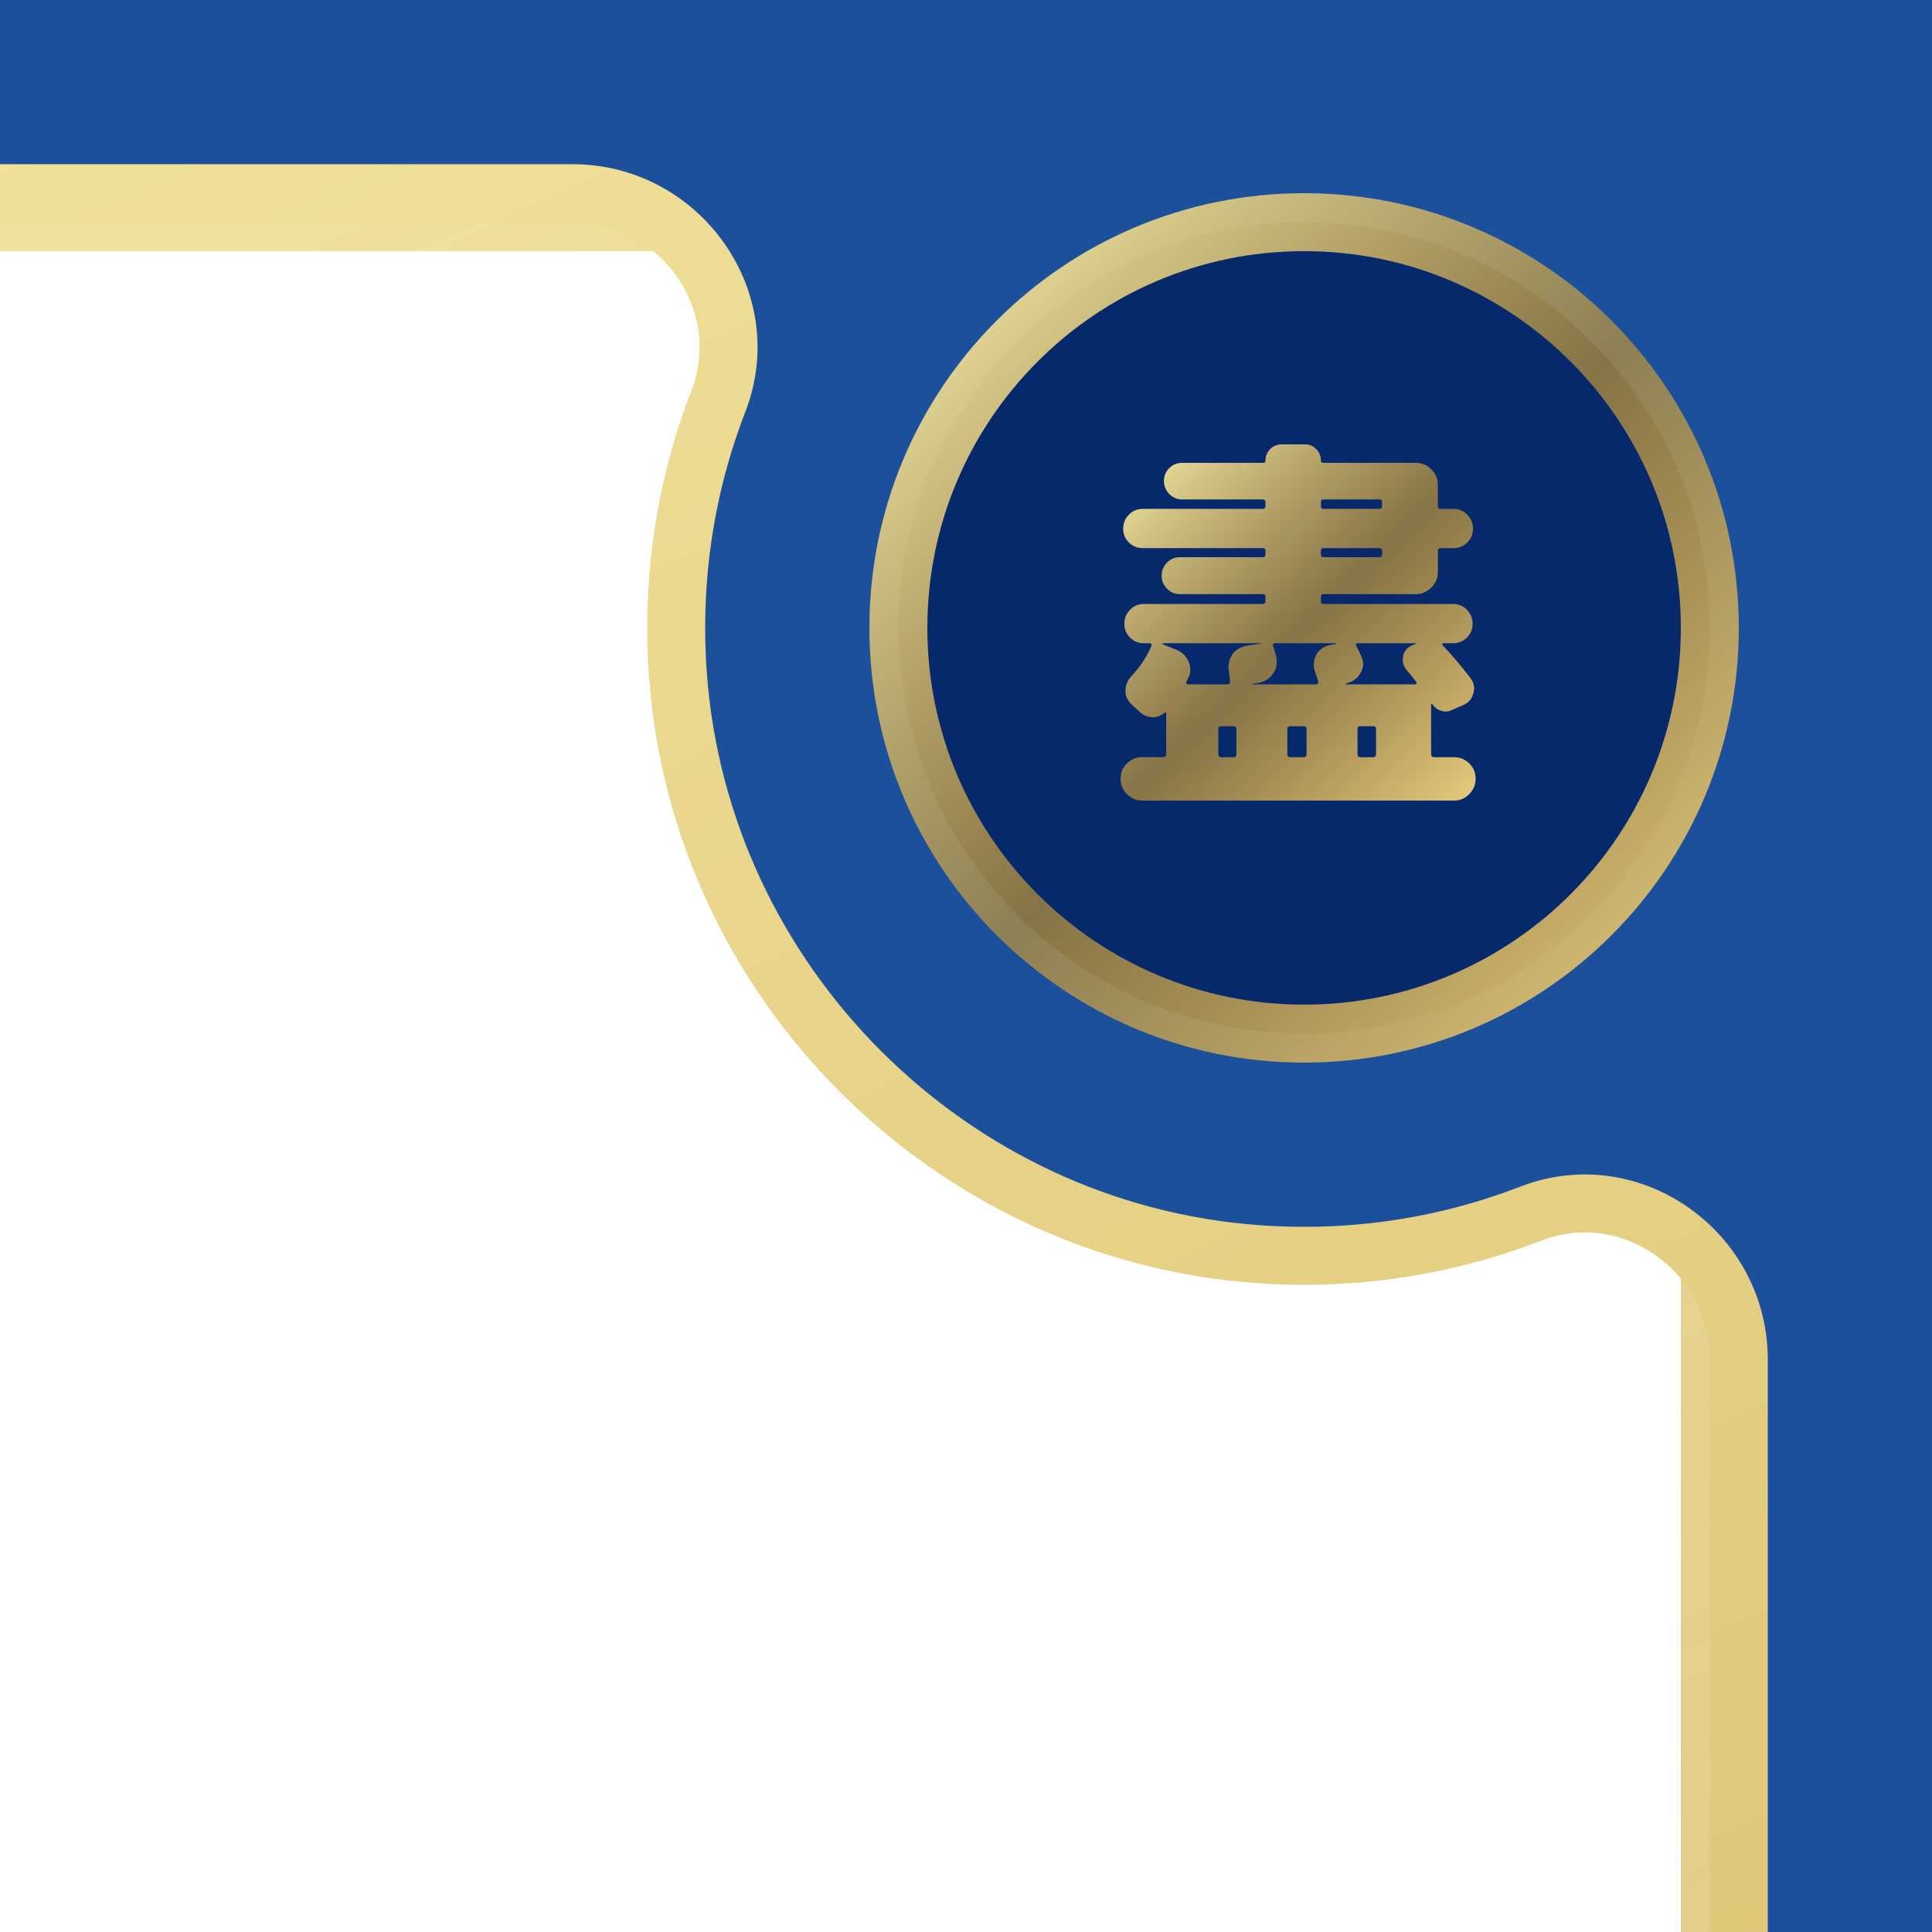
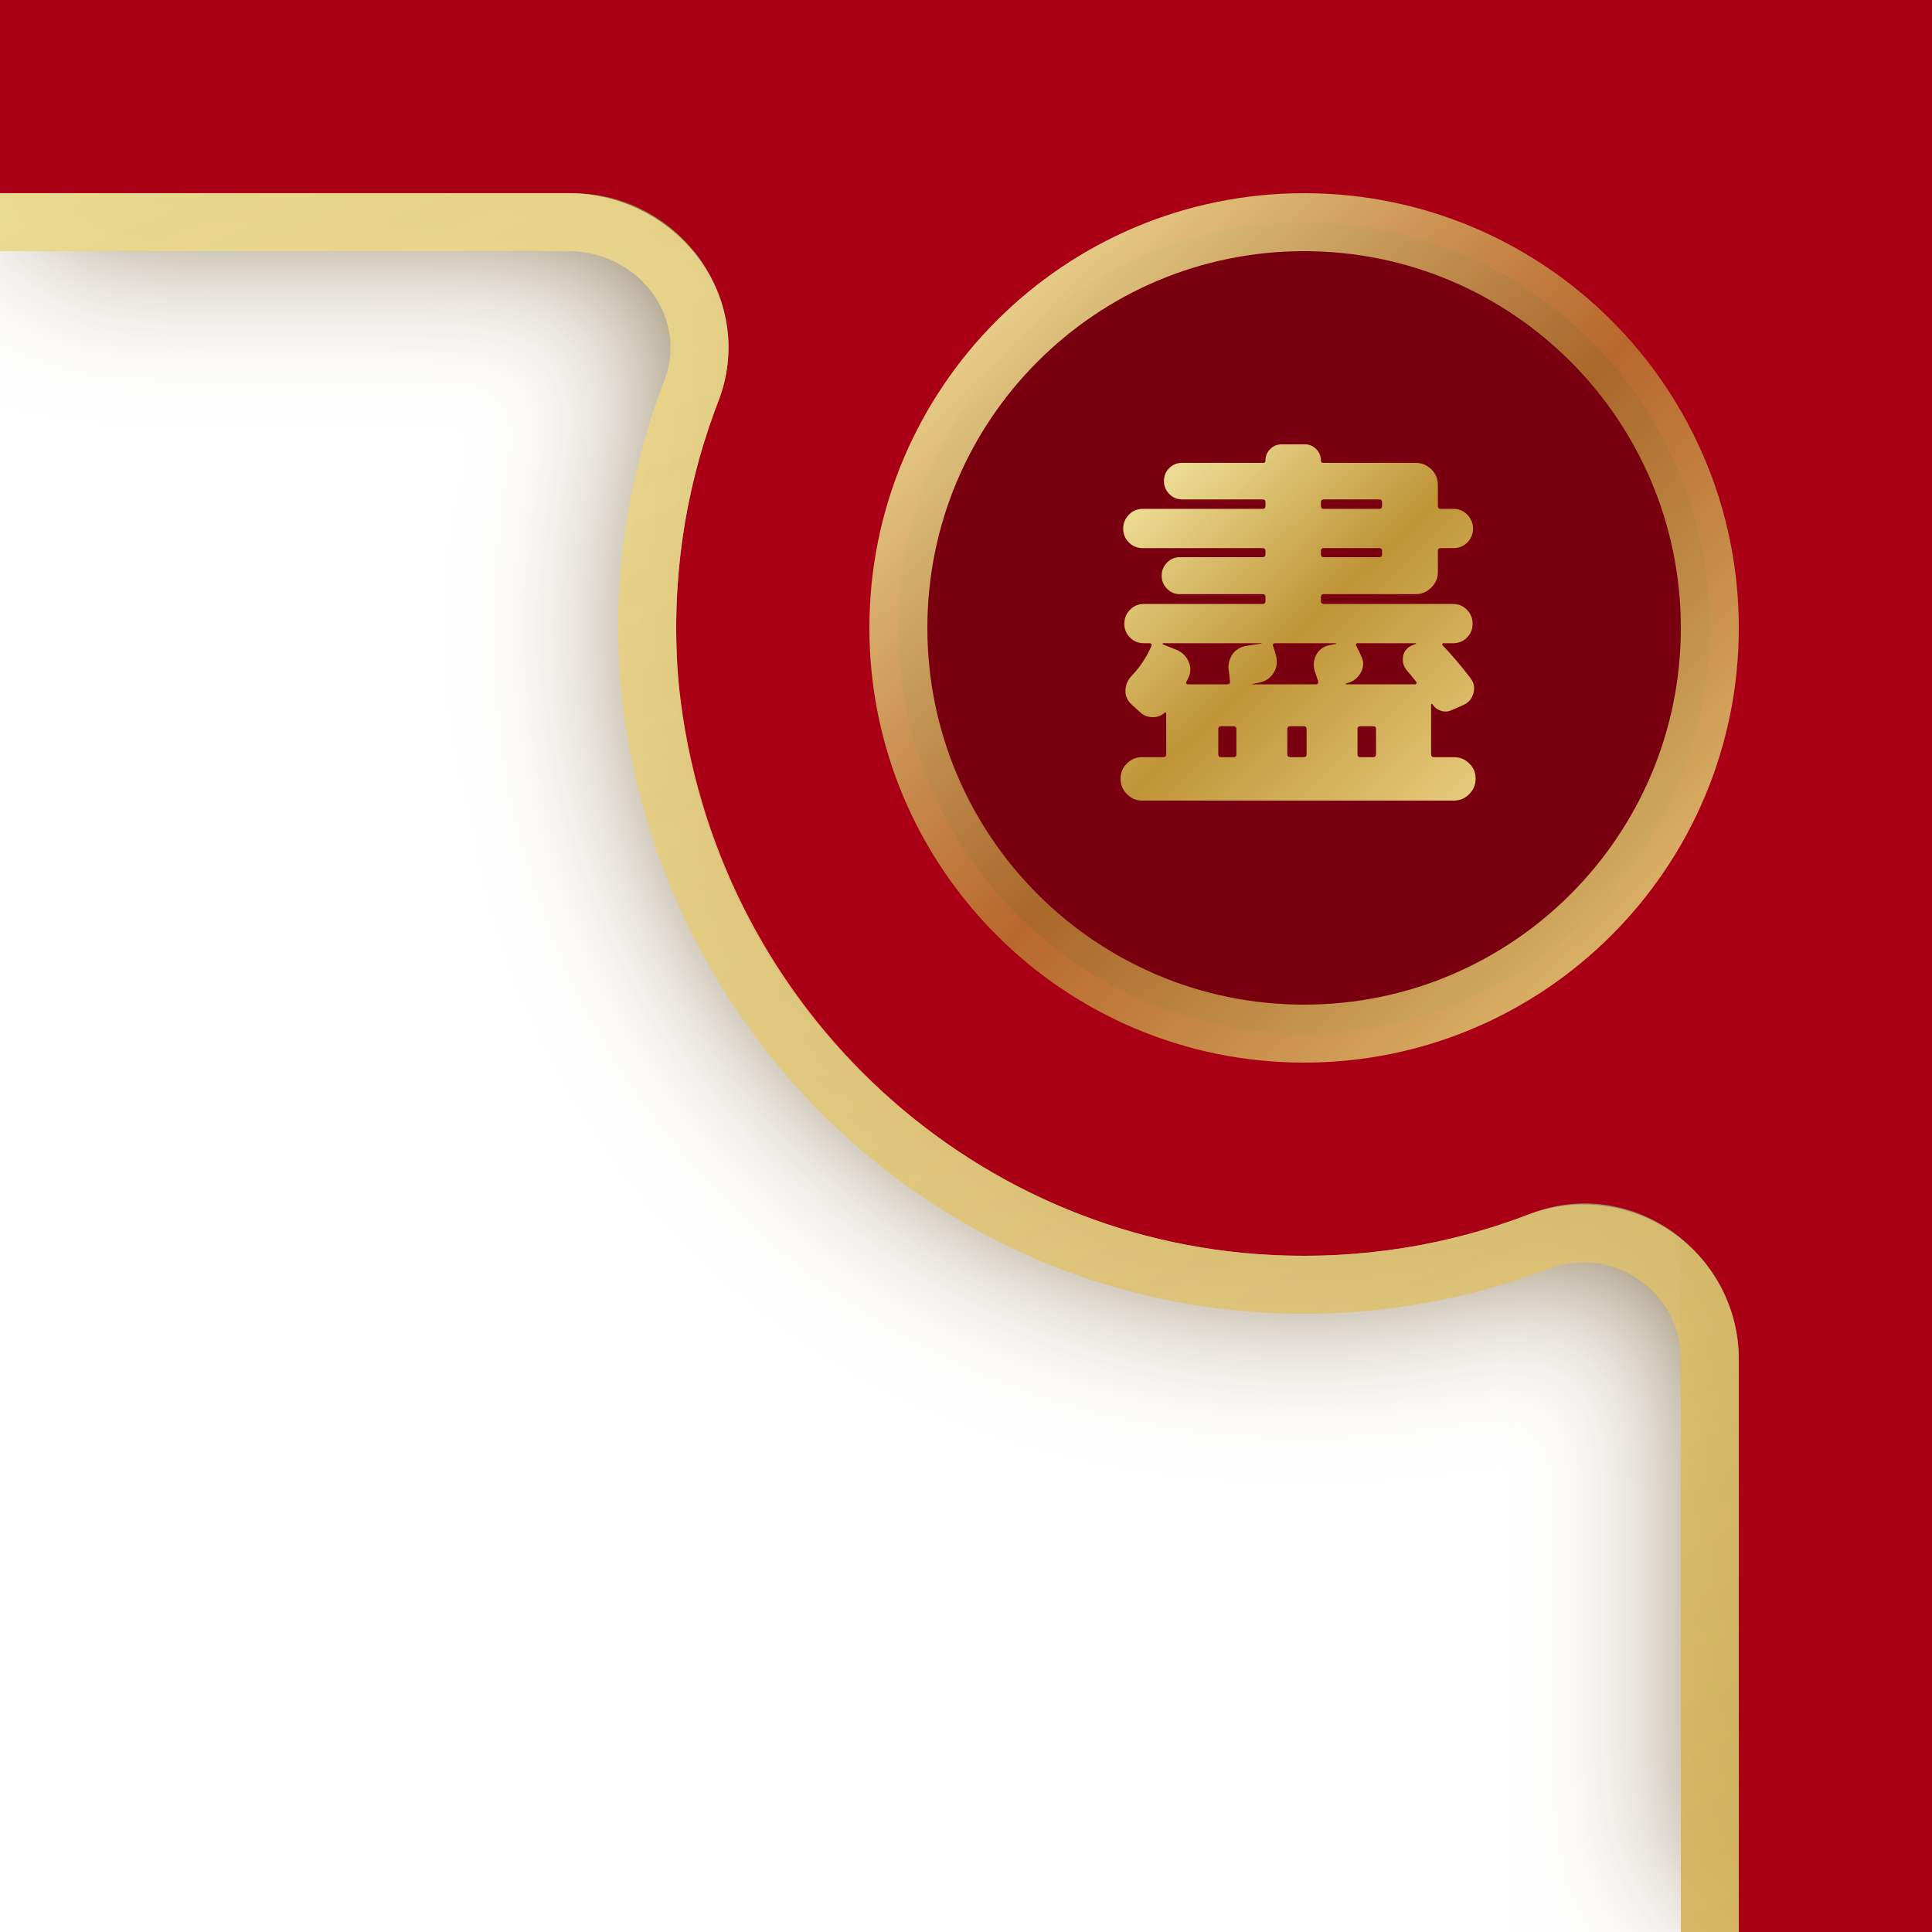
<svg xmlns="http://www.w3.org/2000/svg" xmlns:xlink="http://www.w3.org/1999/xlink" width="100" height="100" viewBox="0 0 100 100">
  <defs>
-     <linearGradient id="7fy1g6pjxa" x1="40.62%" x2="60.046%" y1="0%" y2="100%">
+     <linearGradient id="11d1f05ida" x1="40.62%" x2="60.046%" y1="0%" y2="100%">
      <stop offset="0%" stop-color="#F7ECA8" />
      <stop offset="50.754%" stop-color="#BF9437" stop-opacity=".7" />
      <stop offset="100%" stop-color="#E7CC7E" />
    </linearGradient>
-     <linearGradient id="tbeib8kdbd" x1="40.62%" x2="60.046%" y1="0%" y2="100%">
+     <linearGradient id="is0srqoiid" x1="40.62%" x2="60.046%" y1="0%" y2="100%">
      <stop offset="0%" stop-color="#F7ECA8" />
-       <stop offset="51.673%" stop-color="#BF9437" />
+       <stop offset="22.413%" stop-color="#D5B35E" stop-opacity=".867" />
+       <stop offset="44.079%" stop-color="#D9BC6B" stop-opacity=".837" />
+       <stop offset="67.752%" stop-color="#BF9437" stop-opacity=".7" />
      <stop offset="100%" stop-color="#E7CC7E" />
    </linearGradient>
-     <linearGradient id="igldf2vqee" x1="3.314%" x2="100%" y1="0%" y2="100%">
+     <linearGradient id="tf5db83dte" x1="3.314%" x2="100%" y1="0%" y2="100%">
      <stop offset="0%" stop-color="#F7ECA8" />
      <stop offset="50.754%" stop-color="#BF9437" stop-opacity=".7" />
      <stop offset="100%" stop-color="#E7CC7E" />
    </linearGradient>
-     <linearGradient id="ncmudcqztf" x1="3.612%" x2="99.681%" y1="0%" y2="100%">
+     <linearGradient id="qd2uvt5vff" x1="3.612%" x2="99.681%" y1="0%" y2="100%">
      <stop offset="0%" stop-color="#F7ECA8" />
-       <stop offset="50.754%" stop-color="#BF9437" stop-opacity=".7" />
+       <stop offset="50.754%" stop-color="#BF9437" />
      <stop offset="100%" stop-color="#E7CC7E" />
    </linearGradient>
-     <filter id="oc8yibxyob" width="108%" height="103.7%" x="-4%" y="-1.8%" filterUnits="objectBoundingBox">
+     <filter id="93r1mkn3ub" width="108%" height="103.7%" x="-4%" y="-1.8%" filterUnits="objectBoundingBox">
      <feOffset in="SourceAlpha" result="shadowOffsetOuter1" />
      <feGaussianBlur in="shadowOffsetOuter1" result="shadowBlurOuter1" stdDeviation="5" />
      <feColorMatrix in="shadowBlurOuter1" values="0 0 0 0 0.321 0 0 0 0 0.204 0 0 0 0 0 0 0 0 1 0" />
    </filter>
-     <path id="iah7jd29ic" d="M375 0v812H0V0h375zm-70.374 9.998H70.374c-5.486 0-9.446 5.407-7.644 10.533l.087.236c1.612 4.161 2.392 8.738 2.135 13.525l-.039.626c-1.141 15.78-13.8 28.584-29.52 29.957l-.477.038c-4.805.347-9.407-.35-13.604-1.89l-.545-.205c-5.115-1.982-10.6 1.865-10.765 7.303l-.004.252v671.252c0 5.486 5.406 9.446 10.533 7.643l.236-.087c4.161-1.612 8.737-2.39 13.524-2.134l.625.039c15.78 1.142 28.585 13.8 29.958 29.518l.038.477c.347 4.805-.35 9.408-1.89 13.606l-.206.545c-1.98 5.115 1.867 10.6 7.305 10.764l.252.004h234.252c5.487 0 9.447-5.406 7.643-10.532l-.087-.236c-1.611-4.162-2.392-8.738-2.134-13.525l.04-.626c1.14-15.78 13.798-28.584 29.517-29.957l.477-.038c4.805-.347 9.408.35 13.606 1.89l.545.206c5.116 1.98 10.6-1.867 10.765-7.305l.004-.252V70.373c0-5.486-5.405-9.446-10.532-7.642l-.236.087c-4.162 1.611-8.738 2.39-13.525 2.133l-.625-.039c-15.782-1.141-28.584-13.798-29.957-29.517l-.038-.477c-.348-4.805.35-9.409 1.889-13.606l.205-.545c1.982-5.115-1.866-10.6-7.304-10.765l-.252-.004z" />
+     <path id="sb2rxb7jgc" d="M375 0v812H0V0h375zm-70.374 9.998H70.374c-5.486 0-9.446 5.407-7.644 10.533l.087.236c1.612 4.161 2.392 8.738 2.135 13.525l-.039.626c-1.141 15.78-13.8 28.584-29.52 29.957l-.477.038c-4.805.347-9.407-.35-13.604-1.89l-.545-.205c-5.115-1.982-10.6 1.865-10.765 7.303l-.004.252v671.252c0 5.486 5.406 9.446 10.533 7.643l.236-.087c4.161-1.612 8.737-2.39 13.524-2.134l.625.039c15.78 1.142 28.585 13.8 29.958 29.518l.038.477c.347 4.805-.35 9.408-1.89 13.606l-.206.545c-1.98 5.115 1.867 10.6 7.305 10.764l.252.004h234.252c5.487 0 9.447-5.406 7.643-10.532l-.087-.236c-1.611-4.162-2.392-8.738-2.134-13.525l.04-.626c1.14-15.78 13.798-28.584 29.517-29.957l.477-.038c4.805-.347 9.408.35 13.606 1.89l.545.206c5.116 1.98 10.6-1.867 10.765-7.305l.004-.252V70.373c0-5.486-5.405-9.446-10.532-7.642l-.236.087c-4.162 1.611-8.738 2.39-13.525 2.133l-.625-.039c-15.782-1.141-28.584-13.798-29.957-29.517l-.038-.477c-.348-4.805.35-9.409 1.889-13.606l.205-.545c1.982-5.115-1.866-10.6-7.304-10.765l-.252-.004z" />
  </defs>
  <g fill="none" fill-rule="evenodd">
    <g>
      <g>
-         <path stroke="#1C509B" stroke-width="10" d="M5 5H370V807H5z" transform="translate(-275)" />
-         <path stroke="url(#7fy1g6pjxa)" stroke-width="3" d="M11.5 11.5H363.5V800.5H11.5z" transform="translate(-275)" />
+         <path stroke="#A90015" stroke-width="10" d="M5 5H370V807H5z" transform="translate(-275)" />
+         <path stroke="url(#11d1f05ida)" stroke-width="3" d="M11.5 11.5H363.5V800.5H11.5z" transform="translate(-275)" />
      </g>
      <g transform="translate(-275)">
        <g>
-           <use fill="#1C509B" xlink:href="#iah7jd29ic" />
+           <use fill="#000" filter="url(#93r1mkn3ub)" xlink:href="#sb2rxb7jgc" />
+           <use fill="#A90015" xlink:href="#sb2rxb7jgc" />
        </g>
-         <path stroke="url(#tbeib8kdbd)" stroke-width="3" d="M70.374 9.998c-5.57 0-9.568 5.575-7.557 10.769 1.682 4.342 2.458 9.137 2.096 14.151C63.76 50.857 50.857 63.76 34.916 64.913c-5.014.362-9.807-.413-14.149-2.095-5.194-2.012-10.769 1.985-10.769 7.555v671.252c0 5.57 5.574 9.567 10.769 7.556 4.342-1.682 9.136-2.457 14.149-2.095 15.94 1.154 28.843 14.056 29.996 29.995.362 5.014-.413 9.808-2.096 14.151C60.805 796.426 64.803 802 70.373 802h234.252c5.571 0 9.568-5.574 7.556-10.768-1.681-4.343-2.458-9.137-2.094-14.151 1.152-15.94 14.055-28.842 29.994-29.995 5.014-.362 9.808.413 14.151 2.096 5.195 2.01 10.769-1.987 10.769-7.557V70.373c0-5.57-5.573-9.568-10.768-7.555-4.343 1.681-9.137 2.457-14.15 2.094-15.941-1.153-28.842-14.055-29.995-29.994-.363-5.014.413-9.809 2.094-14.151 2.012-5.194-1.986-10.769-7.556-10.769H70.374z" />
-         <circle cx="342.5" cy="32.5" r="21" fill="#05296A" stroke="url(#igldf2vqee)" stroke-width="3" />
-         <path fill="url(#ncmudcqztf)" d="M346.066 39.191c.104 0 .156-.052.156-.156v-1.309c0-.091-.052-.137-.156-.137h-.664c-.09 0-.137.046-.137.137v1.309c0 .104.046.156.137.156h.664zm-1.406-3.809c-.013.013-.02.023-.02.03 0 .007.007.009.02.009h3.594c.026 0 .045-.012.058-.039.013-.026.013-.051 0-.078-.169-.221-.345-.436-.527-.644-.117-.156-.176-.325-.176-.508 0-.065.007-.137.02-.215.065-.261.227-.442.488-.547l.156-.058c.013 0 .02-.007.02-.02 0-.013-.007-.019-.02-.019h-3.008c-.039 0-.065.012-.078.039-.013.026-.013.051 0 .078.105.182.195.371.274.566.065.13.097.261.097.391 0 .156-.046.312-.137.469-.156.273-.39.449-.703.527l-.058.019zm-1.133-7.011c-.105 0-.156.046-.156.136v.196c0 .091.051.136.156.136h2.871c.091 0 .137-.045.137-.136v-.196c0-.09-.046-.136-.137-.136h-2.87zm0-2.52c-.105 0-.156.046-.156.137v.215c0 .091.051.136.156.136h2.871c.091 0 .137-.045.137-.136v-.215c0-.091-.046-.137-.137-.137h-2.87zm-.899 11.875c0-.091-.05-.137-.156-.137h-.683c-.105 0-.157.046-.157.137v1.309c0 .104.052.156.157.156h.683c.105 0 .156-.052.156-.156v-1.309zm-2.812-2.324v.019h3.301c.04 0 .068-.012.088-.039.02-.026.03-.058.03-.097-.053-.169-.11-.345-.177-.528-.039-.129-.058-.253-.058-.371 0-.156.04-.312.117-.468.13-.261.34-.43.625-.508l.39-.078c.013-.013.02-.023.02-.03 0-.007-.007-.009-.02-.009h-3.144c-.039 0-.068.012-.088.039-.02.026-.022.058-.01.097.066.183.124.378.176.586.013.091.02.176.02.254 0 .222-.066.423-.196.606-.182.26-.436.417-.76.468l-.314.059zm-1.602 2.187c-.104 0-.156.046-.156.137v1.309c0 .104.052.156.156.156h.645c.091 0 .137-.052.137-.156v-1.309c0-.091-.046-.137-.137-.137h-.645zm-3.007-4.296c-.013 0-.023.006-.03.019-.007.013-.003.026.01.039l.684.274c.3.117.514.319.644.605.066.144.098.286.098.43 0 .156-.039.305-.117.449-.027.065-.059.13-.098.195-.013.027-.01.052.01.078.02.027.042.039.068.039h2.051c.104 0 .15-.045.137-.136-.013-.169-.033-.352-.059-.547-.013-.066-.019-.13-.019-.195 0-.235.065-.456.195-.664.182-.248.423-.398.723-.45l.781-.117c.012 0 .02-.003.02-.01s-.008-.009-.02-.009h-5.078zm13.925 3.144h-.039c-.012 0-.019.007-.019.02v2.578c0 .104.052.156.156.156h1.035c.3 0 .56.107.781.322.222.215.332.479.332.791 0 .313-.11.579-.332.801-.22.222-.48.332-.78.332h-16.153c-.3 0-.56-.11-.78-.332-.223-.222-.333-.488-.333-.801 0-.312.11-.576.332-.791.221-.215.481-.322.781-.322h1.094c.104 0 .156-.052.156-.156v-2.11c0-.026-.01-.042-.029-.048-.02-.007-.037-.003-.049.009-.169.157-.37.235-.606.235h-.019c-.247 0-.462-.085-.645-.254l-.449-.41c-.208-.196-.313-.423-.313-.684 0-.312.111-.579.333-.801.43-.456.768-.969 1.015-1.543.013-.039.01-.071-.01-.097-.019-.027-.048-.039-.088-.039h-.292c-.287 0-.528-.098-.723-.293-.195-.196-.293-.433-.293-.713 0-.281.098-.521.293-.723.195-.202.436-.303.723-.303h6.132c.105 0 .157-.046.157-.136v-.235c0-.091-.052-.137-.157-.137h-4.277c-.26 0-.48-.094-.664-.283-.183-.188-.274-.413-.274-.674 0-.26.091-.485.274-.673.183-.189.403-.284.664-.284h4.277c.105 0 .157-.045.157-.136v-.196c0-.09-.052-.136-.157-.136h-6.19c-.287 0-.528-.098-.724-.293-.195-.196-.293-.433-.293-.713 0-.28.098-.521.293-.723.196-.202.437-.303.723-.303h6.191c.105 0 .157-.045.157-.136v-.215c0-.091-.052-.137-.157-.137h-4.16c-.26 0-.48-.095-.664-.283-.182-.189-.273-.413-.273-.674 0-.261.091-.481.273-.664.183-.183.403-.273.664-.273h4.22c.064 0 .097-.039.097-.118 0-.234.081-.432.244-.595.163-.163.361-.244.595-.244h1.211c.222 0 .413.081.577.244.163.163.244.361.244.595 0 .079.04.118.117.118h4.785c.313 0 .583.11.811.332.227.221.341.495.341.82v1.094c0 .091.046.136.137.136h.664c.286 0 .527.101.723.303.195.202.293.443.293.723 0 .28-.098.517-.293.713-.196.195-.437.293-.723.293h-.664c-.09 0-.137.046-.137.136v1.094c0 .313-.114.583-.34.811-.229.227-.499.341-.812.341h-4.746c-.105 0-.156.046-.156.137v.235c0 .09.051.136.156.136h6.68c.286 0 .527.101.722.303.196.202.293.442.293.723 0 .28-.097.517-.293.713-.195.195-.436.293-.722.293h-.508c-.027 0-.042.012-.049.039-.007.026-.003.046.01.058.508.534.99 1.101 1.445 1.699.13.169.195.345.195.528 0 .091-.012.182-.039.273-.078.286-.254.488-.527.606l-.586.254c-.183.09-.37.104-.566.039-.196-.066-.345-.183-.45-.352z" />
+         <path stroke="url(#is0srqoiid)" stroke-width="3" d="M304.603 11.498c2.326.076 4.281 1.226 5.45 2.89 1.15 1.64 1.53 3.779.728 5.843h0l-.21.558c-1.611 4.392-2.343 9.21-1.98 14.237.738 8.465 4.437 15.988 10.005 21.556 5.606 5.605 13.105 9.23 21.386 9.827h0l.639.04c5.003.27 9.787-.545 14.14-2.226 2.157-.751 4.323-.347 5.96.802 1.664 1.168 2.78 3.1 2.78 5.348h0v671.229c-.076 2.326-1.225 4.281-2.89 5.45-1.64 1.15-3.778 1.53-5.843.729h0l-.558-.21c-4.392-1.613-9.209-2.344-14.237-1.981-8.465.737-15.988 4.436-21.556 10.005-5.605 5.605-9.23 13.104-9.827 21.385h0l-.04.639c-.27 5.005.545 9.79 2.227 14.143.75 2.157.345 4.322-.803 5.958-1.169 1.664-3.101 2.78-5.349 2.78h0H70.396c-2.326-.076-4.281-1.226-5.45-2.89-1.15-1.64-1.53-3.778-.729-5.842h0l.21-.558c1.613-4.392 2.344-9.209 1.981-14.237-.737-8.465-4.437-15.987-10.005-21.555-5.605-5.606-13.105-9.23-21.386-9.829h0l-.64-.04c-5.004-.269-9.789.545-14.14 2.228-2.157.749-4.322.344-5.958-.804-1.665-1.168-2.781-3.1-2.781-5.348h0V70.396c.076-2.326 1.226-4.28 2.89-5.45 1.64-1.149 3.778-1.53 5.843-.727h0l.558.21c4.391 1.612 9.207 2.343 14.235 1.98 8.466-.737 15.989-4.436 21.557-10.005C62.187 50.8 65.812 43.3 66.41 35.02h0l.04-.64c.269-5.004-.546-9.788-2.228-14.139-.75-2.158-.345-4.324.804-5.961 1.168-1.665 3.1-2.781 5.348-2.781h0z" />
+         <circle cx="342.5" cy="32.5" r="21" fill="#79000F" stroke="url(#tf5db83dte)" stroke-width="3" />
+         <path fill="url(#qd2uvt5vff)" d="M346.066 39.191c.104 0 .156-.052.156-.156v-1.309c0-.091-.052-.137-.156-.137h-.664c-.091 0-.137.046-.137.137v1.309c0 .104.046.156.137.156h.664zm-1.406-3.809c-.013.013-.02.023-.02.03 0 .007.007.009.02.009h3.594c.026 0 .045-.012.058-.039.013-.026.013-.051 0-.078-.169-.221-.345-.436-.527-.644-.117-.156-.176-.325-.176-.508 0-.065.007-.137.019-.215.066-.261.228-.442.489-.547l.156-.058c.013 0 .02-.007.02-.02 0-.013-.007-.019-.02-.019h-3.008c-.039 0-.065.012-.078.039-.013.026-.013.051 0 .078.105.182.195.371.274.566.065.13.097.261.097.391 0 .156-.046.312-.137.469-.156.273-.39.449-.703.527l-.058.019zm-1.133-7.011c-.105 0-.156.046-.156.136v.196c0 .091.051.136.156.136h2.871c.091 0 .137-.045.137-.136v-.196c0-.09-.046-.136-.137-.136h-2.871zm0-2.52c-.105 0-.156.046-.156.137v.215c0 .091.051.136.156.136h2.871c.091 0 .137-.045.137-.136v-.215c0-.091-.046-.137-.137-.137h-2.871zm-.899 11.875c0-.091-.051-.137-.156-.137h-.683c-.105 0-.157.046-.157.137v1.309c0 .104.052.156.157.156h.683c.105 0 .156-.052.156-.156v-1.309zm-2.812-2.324v.019h3.301c.039 0 .068-.012.088-.039.019-.026.029-.058.029-.097-.052-.169-.11-.345-.176-.528-.039-.129-.058-.253-.058-.371 0-.156.039-.312.117-.468.13-.261.339-.43.625-.508l.39-.078c.013-.013.02-.023.02-.03 0-.007-.007-.009-.02-.009h-3.144c-.039 0-.068.012-.088.039-.02.026-.022.058-.01.097.066.183.124.378.176.586.013.091.02.176.02.254 0 .222-.066.423-.196.606-.182.26-.436.417-.761.468l-.313.059zm-1.602 2.187c-.104 0-.156.046-.156.137v1.309c0 .104.052.156.156.156h.645c.091 0 .137-.052.137-.156v-1.309c0-.091-.046-.137-.137-.137h-.645zm-3.007-4.296c-.013 0-.023.006-.03.019-.007.013-.003.026.01.039l.684.274c.299.117.514.319.644.605.066.144.098.286.098.43 0 .156-.039.305-.117.449-.027.065-.059.13-.098.195-.013.027-.01.052.01.078.019.027.042.039.068.039h2.051c.104 0 .149-.045.137-.136-.013-.169-.033-.352-.059-.547-.013-.066-.019-.13-.019-.195 0-.235.065-.456.195-.664.182-.248.423-.398.723-.45l.781-.117c.012 0 .019-.003.019-.01s-.007-.009-.019-.009h-5.078zm13.925 3.144h-.039c-.012 0-.019.007-.019.02v2.578c0 .104.052.156.156.156h1.035c.3 0 .56.107.781.322.222.215.332.479.332.791 0 .313-.11.579-.332.801-.221.222-.481.332-.781.332h-16.152c-.3 0-.56-.11-.781-.332-.222-.222-.332-.488-.332-.801 0-.312.11-.576.332-.791.221-.215.481-.322.781-.322h1.094c.104 0 .156-.052.156-.156v-2.11c0-.026-.01-.042-.029-.048-.02-.007-.037-.003-.049.009-.169.157-.371.235-.606.235h-.019c-.247 0-.462-.085-.645-.254l-.449-.41c-.208-.196-.313-.423-.313-.684 0-.312.111-.579.333-.801.429-.456.768-.969 1.015-1.543.013-.039.01-.071-.01-.097-.019-.027-.048-.039-.088-.039h-.292c-.287 0-.528-.098-.723-.293-.195-.196-.293-.433-.293-.713 0-.281.098-.521.293-.723.195-.202.436-.303.723-.303h6.132c.105 0 .157-.046.157-.136v-.235c0-.091-.052-.137-.157-.137h-4.277c-.261 0-.481-.094-.664-.283-.183-.188-.274-.413-.274-.674 0-.26.091-.485.274-.673.183-.189.403-.284.664-.284h4.277c.105 0 .157-.045.157-.136v-.196c0-.09-.052-.136-.157-.136h-6.191c-.286 0-.527-.098-.723-.293-.195-.196-.293-.433-.293-.713 0-.28.098-.521.293-.723.196-.202.437-.303.723-.303h6.191c.105 0 .157-.045.157-.136v-.215c0-.091-.052-.137-.157-.137h-4.16c-.261 0-.481-.095-.664-.283-.182-.189-.273-.413-.273-.674 0-.261.091-.481.273-.664.183-.183.403-.273.664-.273h4.219c.065 0 .098-.039.098-.118 0-.234.081-.432.244-.595.163-.163.361-.244.595-.244h1.211c.222 0 .413.081.577.244.163.163.244.361.244.595 0 .079.039.118.117.118h4.785c.313 0 .583.11.811.332.227.221.341.495.341.82v1.094c0 .091.046.136.137.136h.664c.286 0 .527.101.723.303.195.202.293.443.293.723 0 .28-.098.517-.293.713-.196.195-.437.293-.723.293h-.664c-.091 0-.137.046-.137.136v1.094c0 .313-.114.583-.341.811-.228.227-.498.341-.811.341h-4.746c-.105 0-.156.046-.156.137v.235c0 .09.051.136.156.136h6.68c.286 0 .527.101.722.303.196.202.293.442.293.723 0 .28-.097.517-.293.713-.195.195-.436.293-.722.293h-.508c-.027 0-.042.012-.049.039-.007.026-.003.046.01.058.508.534.989 1.101 1.445 1.699.13.169.195.345.195.528 0 .091-.012.182-.039.273-.078.286-.254.488-.527.606l-.586.254c-.183.09-.371.104-.566.039-.196-.066-.345-.183-.45-.352z" />
      </g>
    </g>
  </g>
</svg>
